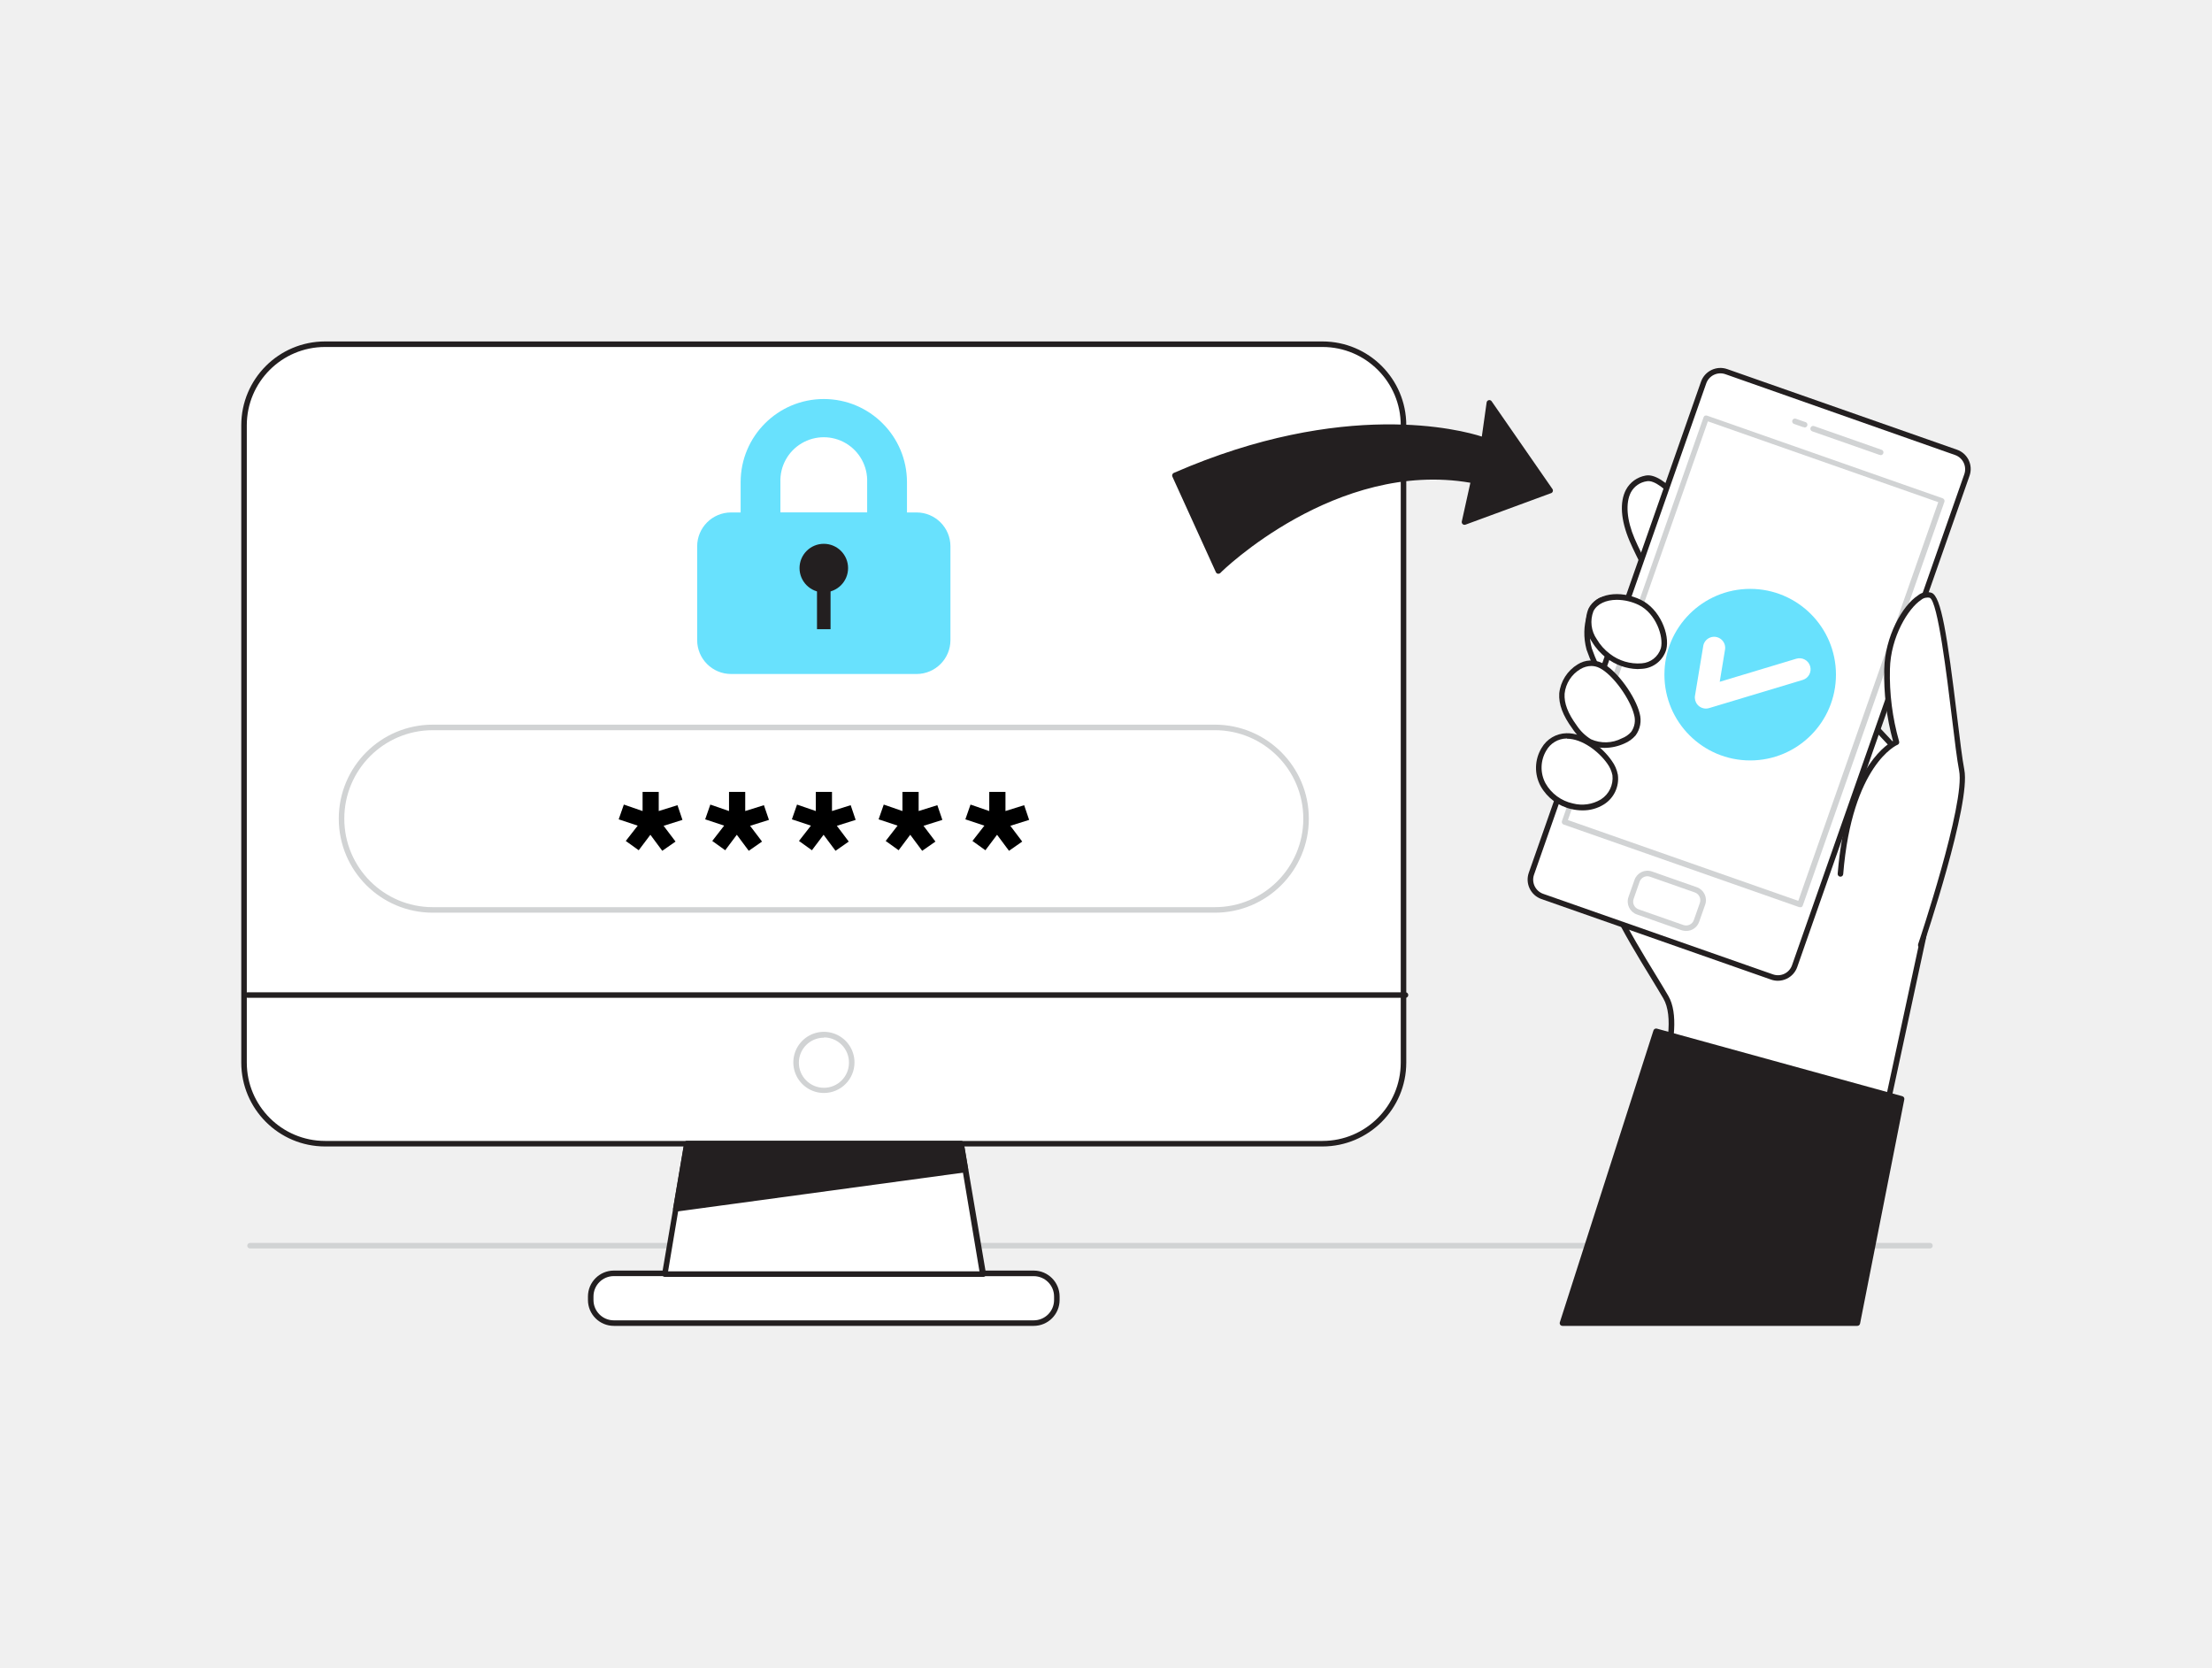
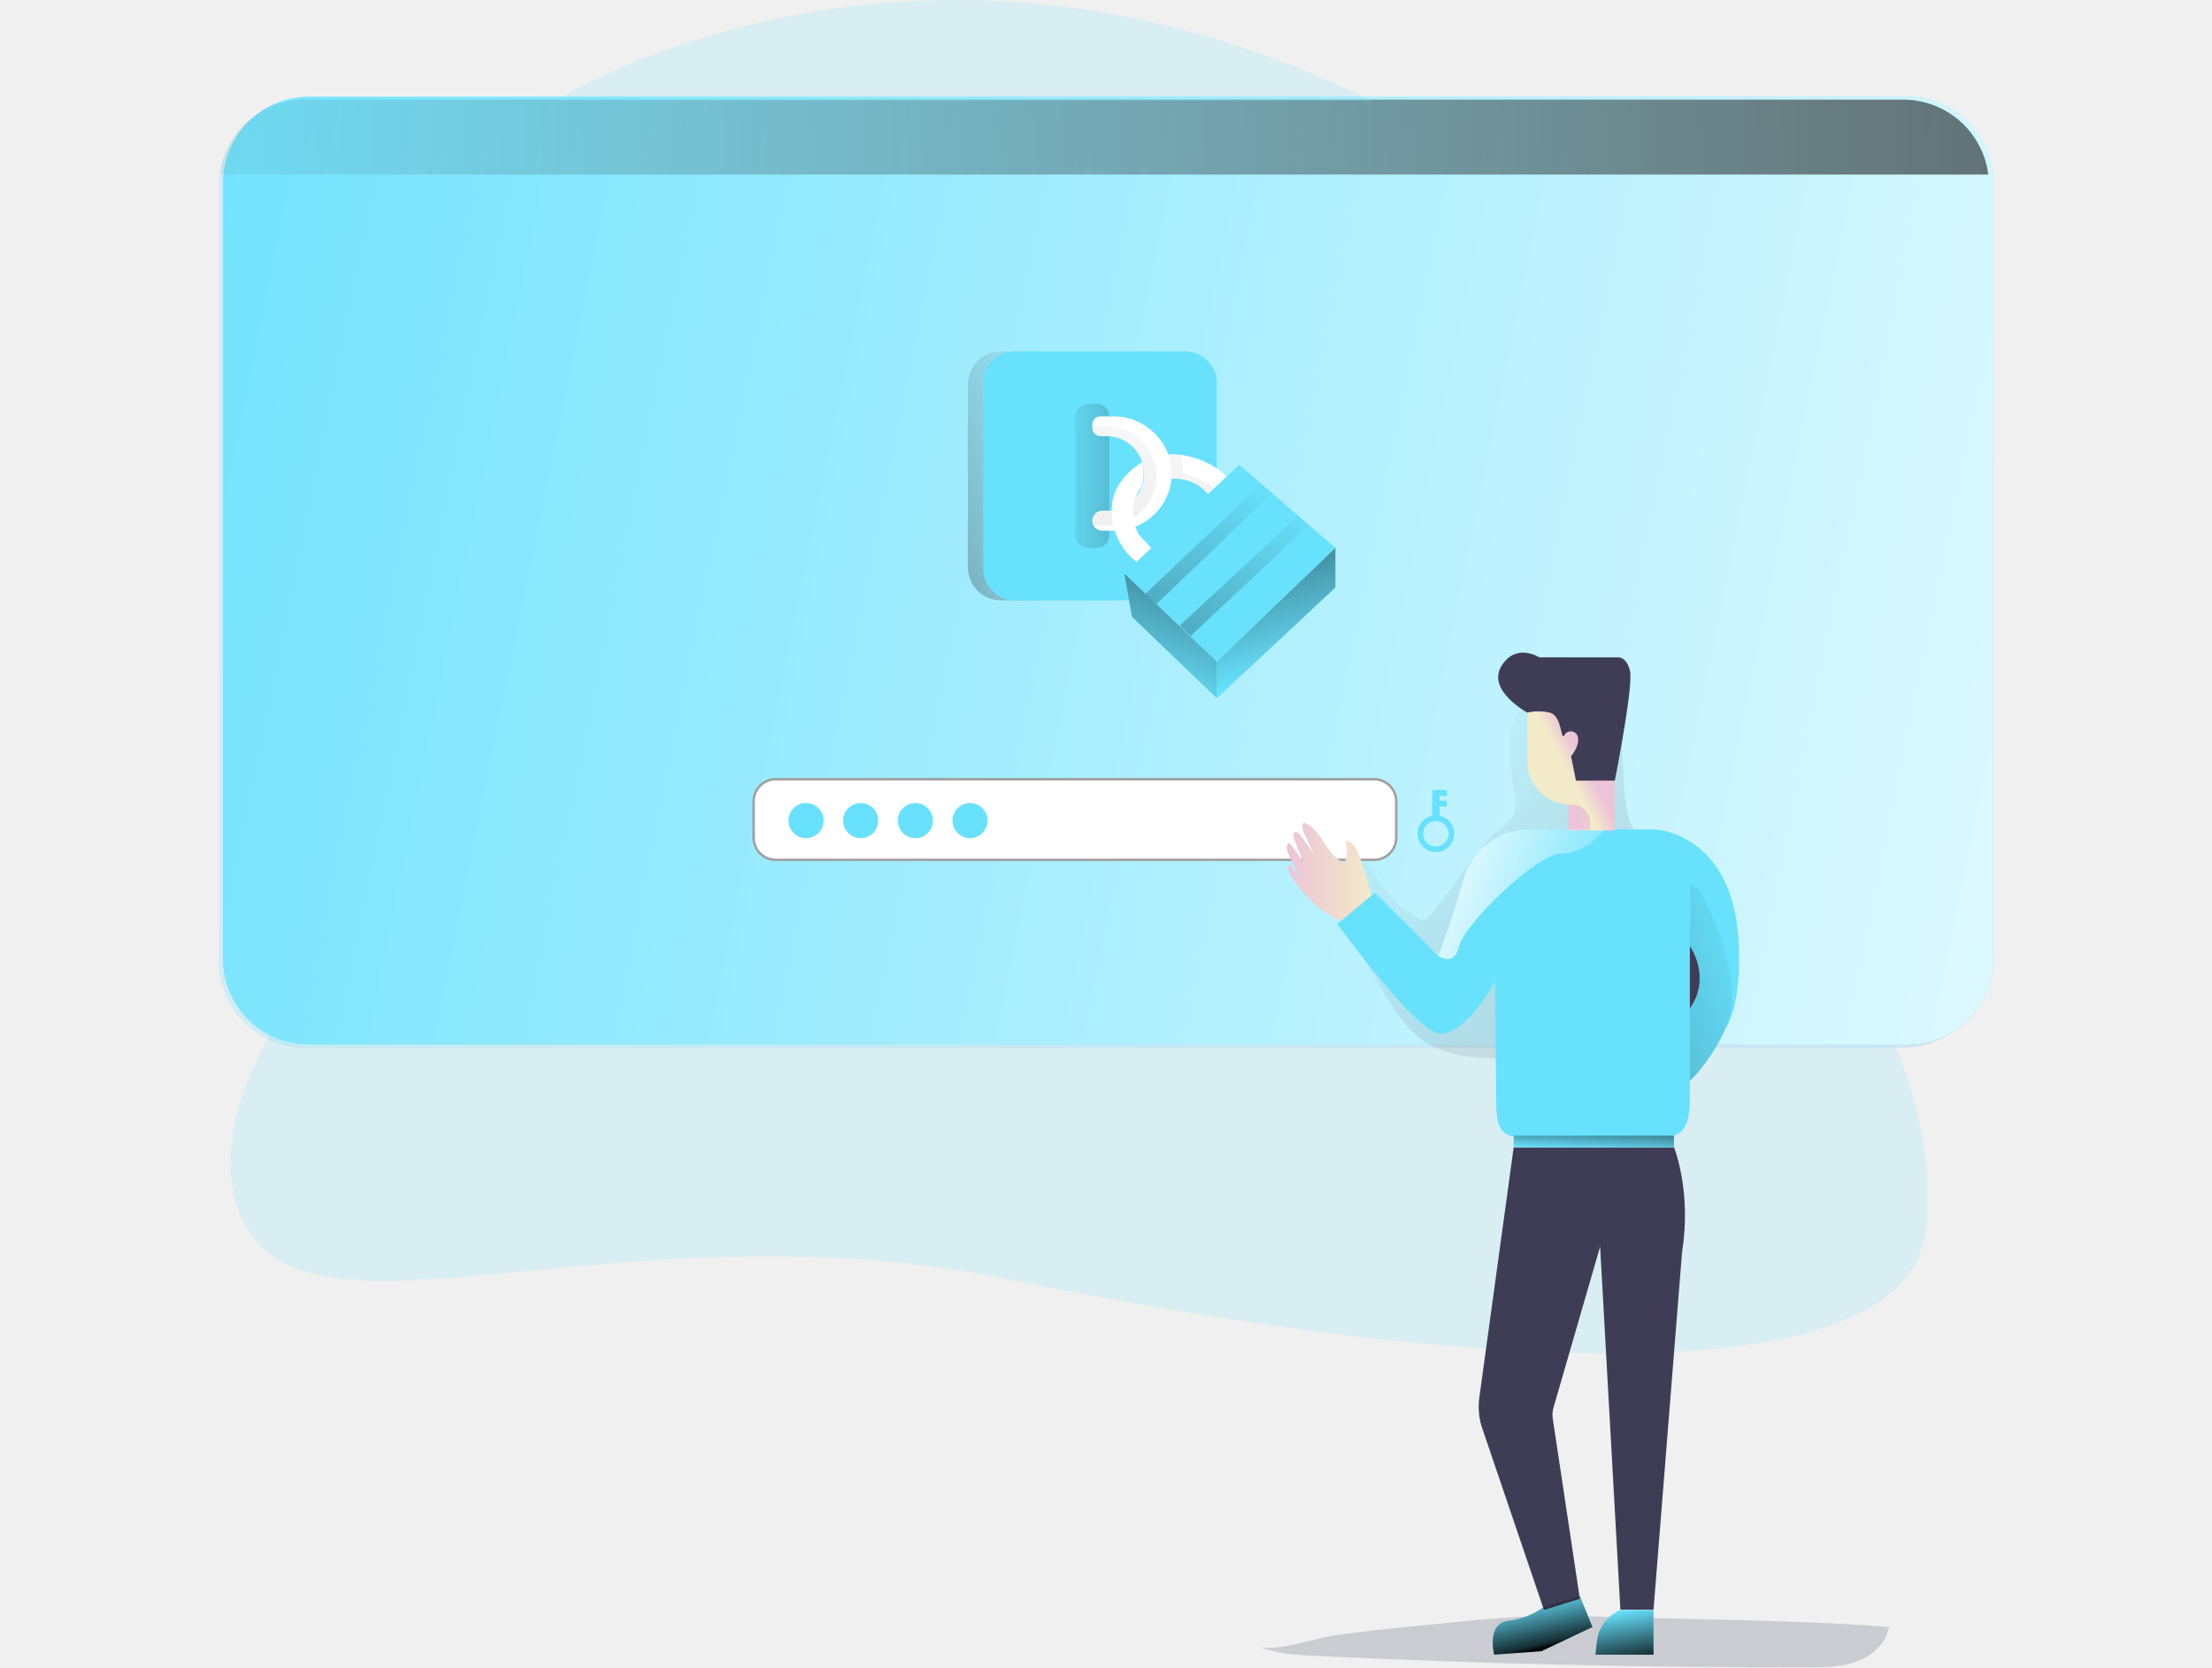
- <svg xmlns="http://www.w3.org/2000/svg" viewBox="0 0 400 300" width="406" height="306" class="illustration styles_illustrationTablet__1DWOa">
-   <g id="_139_authentication_flatline" data-name="#139_authentication_flatline">
-     <path d="M349,225H45.21a.5.5,0,1,1,0-1H349a.5.5,0,0,1,0,1Z" fill="#d1d3d4" />
-     <rect x="44.13" y="61.52" width="209.67" height="144.54" rx="14.65" fill="#fff" />
-     <path d="M239.15,206.56H58.78a15.17,15.17,0,0,1-15.15-15.15V76.16A15.16,15.16,0,0,1,58.78,61H239.15A15.16,15.16,0,0,1,254.3,76.16V191.41A15.17,15.17,0,0,1,239.15,206.56ZM58.78,62A14.16,14.16,0,0,0,44.63,76.16V191.41a14.17,14.17,0,0,0,14.15,14.15H239.15a14.17,14.17,0,0,0,14.15-14.15V76.16A14.16,14.16,0,0,0,239.15,62Z" fill="#231f20" />
-     <path d="M254.16,179.68H44.78a.5.5,0,0,1,0-1H254.16a.5.5,0,1,1,0,1Z" fill="#231f20" />
-     <path d="M149,196.89a5.53,5.53,0,1,1,5.52-5.52A5.53,5.53,0,0,1,149,196.89Zm0-10a4.53,4.53,0,1,0,4.52,4.53A4.53,4.53,0,0,0,149,186.84Z" fill="#d1d3d4" />
-     <rect x="106.82" y="229.49" width="84.29" height="8.99" rx="4.18" fill="#fff" />
-     <path d="M186.93,239H111a4.68,4.68,0,0,1-4.68-4.67v-.64A4.69,4.69,0,0,1,111,229h75.93a4.69,4.69,0,0,1,4.68,4.68v.64A4.68,4.68,0,0,1,186.93,239ZM111,230a3.68,3.68,0,0,0-3.68,3.68v.64A3.68,3.68,0,0,0,111,238h75.93a3.68,3.68,0,0,0,3.68-3.67v-.64a3.68,3.68,0,0,0-3.68-3.68Z" fill="#231f20" />
-     <polygon points="177.71 229.64 120.22 229.64 124.17 206.06 173.76 206.06 177.71 229.64" fill="#fff" />
-     <path d="M177.71,230.14H120.22a.46.46,0,0,1-.38-.18.49.49,0,0,1-.11-.4l4-23.58a.5.5,0,0,1,.49-.42h49.59a.5.5,0,0,1,.49.42l4,23.58a.52.52,0,0,1-.11.4A.5.5,0,0,1,177.71,230.14Zm-56.9-1h56.31l-3.78-22.58H124.6Z" fill="#231f20" />
-     <polygon points="122.2 217.85 174.55 210.74 173.76 206.06 124.17 206.06 122.2 217.85" fill="#231f20" />
-     <path d="M122.2,218.35a.51.51,0,0,1-.36-.15.5.5,0,0,1-.13-.43l2-11.79a.5.5,0,0,1,.49-.42h49.59a.5.5,0,0,1,.49.42l.79,4.68a.52.52,0,0,1-.09.38.49.49,0,0,1-.34.19l-52.35,7.11Zm2.39-11.79-1.79,10.71,51.17-7-.63-3.76Z" fill="#231f20" />
-     <rect x="126.07" y="91.92" width="45.8" height="29.21" rx="6.13" fill="#68e1fd" />
-     <path d="M160.41,99.13H137.52a3.59,3.59,0,0,1-3.59-3.59V86.45a15,15,0,0,1,30.08,0v9.09A3.6,3.6,0,0,1,160.41,99.13Zm-19.29-7.19h15.69V86.45a7.85,7.85,0,1,0-15.69,0Z" fill="#68e1fd" />
-     <circle cx="148.97" cy="101.98" r="4.39" fill="#231f20" />
-     <rect x="147.74" y="102.82" width="2.45" height="10.21" fill="#231f20" />
-     <path d="M219.68,164.29H78.26a17,17,0,0,1,0-34H219.68a17,17,0,0,1,0,34Zm-141.42-33a16,16,0,0,0,0,32H219.68a16,16,0,0,0,0-32Z" fill="#d1d3d4" />
-     <path d="M120,148.58l2.16,2.85-2.4,1.67-2.15-2.9-2.11,2.8-2.34-1.68,2.16-2.77-3.44-1.14.93-2.67,3.39,1.17v-3.46h2.92v3.46l3.39-1.06.9,2.66Z" />
-     <path d="M135.64,148.58l2.16,2.85-2.4,1.67-2.16-2.9-2.1,2.8-2.34-1.68,2.15-2.77-3.43-1.14.93-2.67,3.38,1.17v-3.46h2.93v3.46l3.38-1.06.91,2.66Z" />
-     <path d="M151.33,148.58l2.15,2.85-2.39,1.67-2.16-2.9-2.11,2.8-2.34-1.68,2.16-2.77-3.44-1.14.93-2.67,3.39,1.17v-3.46h2.93v3.46l3.38-1.06.9,2.66Z" />
-     <path d="M167,148.58l2.16,2.85-2.4,1.67-2.16-2.9-2.1,2.8-2.34-1.68,2.15-2.77-3.43-1.14.93-2.67,3.38,1.17v-3.46h2.93v3.46l3.38-1.06.91,2.66Z" />
-     <path d="M182.7,148.58l2.15,2.85-2.39,1.67-2.16-2.9-2.11,2.8-2.34-1.68,2.16-2.77-3.44-1.14.93-2.67,3.39,1.17v-3.46h2.93v3.46l3.38-1.06.9,2.66Z" />
-     <path d="M337,218.79l10.8-50.08,3.6-24.9S325.07,116,317.58,107s-15.83-22-19.89-21.19-5,5.35-2.56,11.09c1,2.36,2.55,5,3.21,7.42.54,2,.15,7.48-1.79,8.8-2.33,1.58-4.21-6.52-7.14-5.2-1.54.7-3.18,4.53-2,8.75a32.8,32.8,0,0,0,2.71,5.83c2.24,3.89,2.17,6.28,3.54,10.51s1.22-1.47-.38,2.42c-1.93,4.72-4.62,10.22-4.91,15.4-.46,8.28,9,22.06,12.92,28.75s-4.57,25.11-4.57,25.11Z" fill="#fff" />
-     <path d="M337,219.29a.41.41,0,0,1-.16,0l-40.36-14.15a.5.5,0,0,1-.29-.28.47.47,0,0,1,0-.4c.09-.18,8.3-18.26,4.6-24.65-.64-1.1-1.43-2.39-2.29-3.81-4.42-7.22-11.09-18.14-10.69-25.21.24-4.47,2.24-9.18,4-13.33.32-.76.64-1.51.94-2.24a5.22,5.22,0,0,1,.66-1.24c-.1-.24-.19-.52-.3-.84-.46-1.44-.76-2.65-1-3.81a22.42,22.42,0,0,0-2.45-6.6,34.78,34.78,0,0,1-2.76-6c-1.22-4.51.55-8.54,2.31-9.33s3.29,1.2,4.52,3a11.39,11.39,0,0,0,1.53,2c.54.5.81.38,1,.24,1.67-1.13,2.1-6.35,1.58-8.24a28.92,28.92,0,0,0-2-4.81c-.41-.85-.83-1.72-1.18-2.55-1.58-3.74-1.81-7-.63-9.23a5,5,0,0,1,3.55-2.56c3.34-.65,8.59,6.18,14.66,14.1,1.89,2.46,3.84,5,5.72,7.27,7.39,9,33.56,36.55,33.82,36.83a.51.51,0,0,1,.14.42l-3.61,24.9-10.8,50.11a.49.49,0,0,1-.25.33A.4.4,0,0,1,337,219.29Zm-39.67-14.94,39.3,13.78,10.68-49.52L350.9,144c-2.26-2.38-26.6-28.1-33.7-36.7-1.89-2.29-3.85-4.84-5.74-7.3-5.38-7-10.95-14.25-13.67-13.72a3.89,3.89,0,0,0-2.87,2c-1,1.92-.77,5,.67,8.37.34.8.74,1.63,1.16,2.5a29.9,29.9,0,0,1,2.07,5c.55,2,.22,7.84-2,9.34a1.68,1.68,0,0,1-2.25-.33,12.21,12.21,0,0,1-1.69-2.16c-1.26-1.85-2.23-3.14-3.28-2.66-1.24.56-2.86,4.09-1.75,8.16a31.63,31.63,0,0,0,2.66,5.71,23.58,23.58,0,0,1,2.55,6.86c.28,1.15.57,2.34,1,3.74.09.27.17.49.23.66l.08,0a1,1,0,0,1,.66,1,.62.62,0,0,1-.52.66A.6.6,0,0,1,294,135a4.87,4.87,0,0,0-.28.62c-.31.73-.63,1.48-.95,2.25-1.73,4.08-3.69,8.7-3.93,13-.37,6.77,6.2,17.52,10.55,24.64.87,1.43,1.66,2.72,2.3,3.83C305.32,185.56,298.71,201.28,297.36,204.35Z" fill="#231f20" />
-     <rect x="291.08" y="70.9" width="50.45" height="100.56" rx="3.22" transform="translate(574.69 340.21) rotate(-160.68)" fill="#fff" />
-     <path d="M321.5,176.6a3.74,3.74,0,0,1-1.23-.21l-41.54-14.57h0a3.73,3.73,0,0,1-2.28-4.74L307.6,68.26A3.73,3.73,0,0,1,312.34,66l41.54,14.57a3.69,3.69,0,0,1,2.27,4.73L325,174.11a3.71,3.71,0,0,1-1.9,2.12A3.79,3.79,0,0,1,321.5,176.6Zm-42.44-15.72,41.54,14.56a2.7,2.7,0,0,0,3.46-1.66L355.21,85a2.72,2.72,0,0,0-1.66-3.46L312,66.92a2.72,2.72,0,0,0-3.46,1.67L277.4,157.42a2.72,2.72,0,0,0,1.66,3.46Z" fill="#231f20" />
-     <path d="M325.53,163.29a.51.51,0,0,1-.17,0l-42.61-14.94a.5.5,0,0,1-.3-.64l25.61-73a.48.48,0,0,1,.25-.29.58.58,0,0,1,.39,0l42.6,14.94a.51.51,0,0,1,.31.64L326,163a.51.51,0,0,1-.25.29A.59.59,0,0,1,325.53,163.29Zm-42-15.75,41.66,14.61L350.5,90.06,308.84,75.45Z" fill="#d1d3d4" />
-     <path d="M304.89,167.59a2.5,2.5,0,0,1-.81-.13L296,164.61a2.48,2.48,0,0,1-1.52-3.15l1.09-3.1a2.48,2.48,0,0,1,3.16-1.52l8.1,2.84a2.48,2.48,0,0,1,1.52,3.16l-1.09,3.1A2.46,2.46,0,0,1,304.89,167.59Zm-7-9.89a1.49,1.49,0,0,0-1.4,1l-1.08,3.1a1.47,1.47,0,0,0,.9,1.88h0l8.11,2.84a1.48,1.48,0,0,0,1.88-.9l1.09-3.1a1.49,1.49,0,0,0-.91-1.89l-8.1-2.84A1.67,1.67,0,0,0,297.88,157.7Z" fill="#d1d3d4" />
-     <path d="M340,81.5a.45.45,0,0,1-.16,0l-12.14-4.25a.5.5,0,0,1-.3-.64.5.5,0,0,1,.63-.31l12.14,4.26a.5.5,0,0,1-.17,1Z" fill="#d1d3d4" />
-     <path d="M326.25,76.5l-.17,0-1.62-.57a.5.5,0,1,1,.33-.94l1.63.57a.5.5,0,0,1-.17,1Z" fill="#d1d3d4" />
-     <circle cx="316.49" cy="121.25" r="15.51" fill="#68e1fd" />
-     <path d="M300.82,116.6a4.37,4.37,0,0,1-3.88,3.09,8.81,8.81,0,0,1-6.13-1.81,9.51,9.51,0,0,1-2.49-2.79,6,6,0,0,1-.63-5.53c1.28-2.57,5.37-3,8.82-1.36C299.74,109.76,301.45,114.18,300.82,116.6Z" fill="#fff" />
-     <path d="M296.12,120.24a9.6,9.6,0,0,1-5.61-2,10.23,10.23,0,0,1-2.63-2.93,6.41,6.41,0,0,1-.63-6c1.36-2.74,5.61-3.45,9.48-1.59,3.4,1.64,5.28,6.25,4.58,9h0a4.87,4.87,0,0,1-4.31,3.47A8.49,8.49,0,0,1,296.12,120.24Zm-3.75-12.52c-1.92,0-3.56.72-4.23,2.06a5.44,5.44,0,0,0,.61,5.06,9,9,0,0,0,2.36,2.64,8.29,8.29,0,0,0,5.77,1.72,3.91,3.91,0,0,0,3.46-2.73h0c.54-2.1-.91-6.31-4-7.82A9.17,9.17,0,0,0,292.37,107.72Z" fill="#231f20" />
-     <path d="M296,128.37a4.15,4.15,0,0,1-.64,3.56,4.88,4.88,0,0,1-1.84,1.29,7,7,0,0,1-6,.15,8.66,8.66,0,0,1-2.75-2.64c-1.3-1.78-2.43-3.86-2.29-6.07.19-3.18,3.78-6.69,7-5.07C292.16,120.92,295.33,125.54,296,128.37Z" fill="#fff" />
-     <path d="M290.15,134.49a6.15,6.15,0,0,1-2.88-.68,8.89,8.89,0,0,1-2.92-2.79c-1.75-2.39-2.51-4.42-2.39-6.39a7,7,0,0,1,3.35-5.25,4.53,4.53,0,0,1,4.4-.24c2.81,1.4,6.08,6.18,6.79,9.11h0a4.64,4.64,0,0,1-.74,4,5.46,5.46,0,0,1-2,1.44A8.83,8.83,0,0,1,290.15,134.49Zm-2.37-14.81a3.91,3.91,0,0,0-2,.57,5.86,5.86,0,0,0-2.85,4.44c-.11,1.73.59,3.55,2.19,5.74a8.33,8.33,0,0,0,2.58,2.5,6.44,6.44,0,0,0,5.59-.17,4.29,4.29,0,0,0,1.67-1.15,3.61,3.61,0,0,0,.53-3.12h0c-.64-2.68-3.72-7.19-6.25-8.45A3.29,3.29,0,0,0,287.78,119.68Z" fill="#231f20" />
-     <path d="M291.06,137.09a5.9,5.9,0,0,1,1,2.31,5,5,0,0,1-2.3,4.87,7.17,7.17,0,0,1-5.48.8,8,8,0,0,1-5.25-3.88,6.5,6.5,0,0,1,.15-6.42C282.41,129.78,288.53,133.43,291.06,137.09Z" fill="#fff" />
-     <path d="M286.13,145.79a8.72,8.72,0,0,1-1.95-.23,8.52,8.52,0,0,1-5.58-4.14,6.94,6.94,0,0,1,.17-6.92,5.33,5.33,0,0,1,4.49-2.66c3.08-.09,6.48,2.46,8.21,5h0a6.15,6.15,0,0,1,1.09,2.51,5.47,5.47,0,0,1-2.52,5.36A7.1,7.1,0,0,1,286.13,145.79Zm-2.77-13h-.08a4.3,4.3,0,0,0-3.67,2.2,6,6,0,0,0-.13,5.91,7.49,7.49,0,0,0,4.92,3.63,6.6,6.6,0,0,0,5.1-.73,4.56,4.56,0,0,0,2.08-4.36,5.39,5.39,0,0,0-.93-2.11h0C289.08,135.11,286.08,132.83,283.36,132.83Z" fill="#231f20" />
-     <path d="M347.33,170.12s8.63-25.55,7.43-31.63-3.12-30.59-5.59-31.62-7.73,5.73-7.9,13.33A43.78,43.78,0,0,0,343,133.46s-8.46,3.37-10.13,23.8" fill="#fff" />
-     <path d="M347.33,170.62l-.16,0a.51.51,0,0,1-.31-.64c.09-.25,8.57-25.49,7.41-31.38-.37-1.89-.81-5.48-1.31-9.65-.89-7.33-2.54-21-4-21.6a1.81,1.81,0,0,0-1.57.39c-2.28,1.48-5.5,6.64-5.63,12.49a43.69,43.69,0,0,0,1.66,13.09.51.51,0,0,1-.29.62c-.08,0-8.21,3.58-9.82,23.38a.5.5,0,0,1-1-.08c1.48-18.16,8.25-23,10-24a45.35,45.35,0,0,1-1.58-13c.13-5.86,3.26-11.48,6.09-13.31a2.59,2.59,0,0,1,2.5-.47c1.69.7,2.79,7.48,4.59,22.4.5,4.15.94,7.73,1.3,9.58,1.21,6.15-7.09,30.84-7.44,31.89A.5.5,0,0,1,347.33,170.62Z" fill="#231f20" />
-     <path d="M308.51,127.38a2,2,0,0,1-2-2.33l1.47-8.86a2,2,0,1,1,3.94.65l-.94,5.7,13.84-4.17A2,2,0,0,1,326,122.2l-16.92,5.09A2,2,0,0,1,308.51,127.38Z" fill="#fff" />
-     <polygon points="335.82 238.48 343.85 197.95 299.46 185.73 282.55 238.48 335.82 238.48" fill="#231f20" />
-     <path d="M335.82,239H282.54a.51.51,0,0,1-.4-.2.52.52,0,0,1-.07-.45L299,185.58a.51.51,0,0,1,.61-.33L344,197.47a.5.5,0,0,1,.36.58l-8,40.53A.51.51,0,0,1,335.82,239Zm-52.59-1h52.18l7.86-39.68-43.48-12Z" fill="#231f20" />
-     <path d="M220.33,102.47s21-21,46.11-16.3l-1.67,7.49L280.28,88l-11-15.87-.95,6.76s-21.89-8.49-55.91,6.36Z" fill="#231f20" />
-     <path d="M220.33,103h-.09a.48.48,0,0,1-.37-.28L212,85.43a.46.46,0,0,1,0-.38.45.45,0,0,1,.26-.28c30.77-13.43,52-7.77,55.7-6.57l.87-6.17a.5.5,0,0,1,.9-.22l11,15.87a.49.49,0,0,1,.06.44.46.46,0,0,1-.3.31L265,94.13a.5.5,0,0,1-.5-.1.49.49,0,0,1-.16-.48l1.55-7c-24.29-4.19-45,16.05-45.16,16.26A.52.52,0,0,1,220.33,103Zm-7.25-17.49,7.41,16.16c3.4-3.14,23.17-20.21,46-16a.53.53,0,0,1,.33.22.51.51,0,0,1,.07.38l-1.47,6.6,14-5.16-9.9-14.29-.78,5.5a.48.48,0,0,1-.24.36.5.5,0,0,1-.43,0C267.93,79.25,246.23,71.17,213.08,85.48Z" fill="#231f20" />
-   </g>
+ <svg xmlns="http://www.w3.org/2000/svg" xmlns:xlink="http://www.w3.org/1999/xlink" id="Layer_1" data-name="Layer 1" width="406" height="306" viewBox="0 0 635.4 597.01" class="illustration styles_illustrationTablet__1DWOa">
+   <defs>
+     <linearGradient id="linear-gradient" x1="95.1" y1="375.4" x2="729" y2="375.4" gradientTransform="translate(-95.1 -170)" gradientUnits="userSpaceOnUse">
+       <stop offset="0" stop-color="#68e1fd" />
+       <stop offset="1" stop-color="#69b9eb" />
+     </linearGradient>
+     <linearGradient id="linear-gradient-2" x1="4.71" y1="290.92" x2="969.31" y2="487.8" gradientTransform="translate(-95.1 -170)" gradientUnits="userSpaceOnUse">
+       <stop offset="0" stop-color="#fff" stop-opacity="0" />
+       <stop offset="1" stop-color="#fff" />
+     </linearGradient>
+     <linearGradient id="linear-gradient-3" x1="40.96" y1="226.9" x2="1173.8" y2="203.99" gradientTransform="translate(-95.1 -170)" gradientUnits="userSpaceOnUse">
+       <stop offset="0" stop-opacity="0" />
+       <stop offset="0.91" stop-opacity="0.8" />
+       <stop offset="1" />
+     </linearGradient>
+     <linearGradient id="linear-gradient-4" x1="313.9" y1="340" x2="117.26" y2="414.2" gradientTransform="translate(0 -170)" xlink:href="#linear-gradient-3" />
+     <linearGradient id="linear-gradient-5" x1="353.33" y1="120.4" x2="322.92" y2="380.28" gradientTransform="matrix(1, 0, 0, 1, 0, 0)" xlink:href="#linear-gradient-3" />
+     <linearGradient id="linear-gradient-6" x1="299.94" y1="340.36" x2="402.51" y2="340.69" gradientTransform="translate(0 -170)" xlink:href="#linear-gradient-3" />
+     <linearGradient id="linear-gradient-7" x1="329.49" y1="117.61" x2="299.08" y2="377.49" gradientTransform="matrix(1, 0, 0, 1, 0, 0)" xlink:href="#linear-gradient-3" />
+     <linearGradient id="linear-gradient-8" x1="332.98" y1="418.71" x2="366.51" y2="329.01" gradientTransform="translate(0 -170)" xlink:href="#linear-gradient-3" />
+     <linearGradient id="linear-gradient-9" x1="383.62" y1="410.51" x2="358.16" y2="321.74" gradientTransform="translate(0 -170)" xlink:href="#linear-gradient-3" />
+     <linearGradient id="linear-gradient-10" x1="371.63" y1="340.23" x2="244.49" y2="521.29" gradientTransform="translate(0 -170)" xlink:href="#linear-gradient-3" />
+     <linearGradient id="linear-gradient-11" x1="385.52" y1="349.98" x2="258.38" y2="531.05" gradientTransform="translate(0 -170)" xlink:href="#linear-gradient-3" />
+     <linearGradient id="linear-gradient-12" x1="520.27" y1="443.89" x2="770.92" y2="679.88" gradientTransform="translate(-95.1 -170)" gradientUnits="userSpaceOnUse">
+       <stop offset="0" stop-opacity="0" />
+       <stop offset="0.02" stop-color="#030304" stop-opacity="0.04" />
+       <stop offset="0.18" stop-color="#181821" stop-opacity="0.39" />
+       <stop offset="0.35" stop-color="#292839" stop-opacity="0.66" />
+       <stop offset="0.53" stop-color="#363449" stop-opacity="0.85" />
+       <stop offset="0.73" stop-color="#3d3b53" stop-opacity="0.96" />
+       <stop offset="0.99" stop-color="#3f3d56" />
+     </linearGradient>
+     <linearGradient id="linear-gradient-13" x1="643.36" y1="504.69" x2="429.63" y2="567.8" xlink:href="#linear-gradient-3" />
+     <linearGradient id="linear-gradient-14" x1="477.51" y1="483.15" x2="507.96" y2="483.15" gradientTransform="translate(-95.1 -170)" gradientUnits="userSpaceOnUse">
+       <stop offset="0" stop-color="#ecc4d7" />
+       <stop offset="0.42" stop-color="#efd4d1" />
+       <stop offset="1" stop-color="#f2eac9" />
+     </linearGradient>
+     <linearGradient id="linear-gradient-15" x1="492.28" y1="411.8" x2="492.77" y2="398.78" gradientTransform="matrix(1, 0, 0, 1, 0, 0)" xlink:href="#linear-gradient-3" />
+     <linearGradient id="linear-gradient-16" x1="486.41" y1="446.32" x2="513.62" y2="445.83" gradientTransform="translate(0 -170)" xlink:href="#linear-gradient-14" />
+     <linearGradient id="linear-gradient-17" x1="583.1" y1="441.91" x2="577.49" y2="444.87" xlink:href="#linear-gradient-14" />
+     <linearGradient id="linear-gradient-18" x1="595.75" y1="503.25" x2="525" y2="475.55" xlink:href="#linear-gradient-2" />
+     <linearGradient id="linear-gradient-19" x1="470.75" y1="26.11" x2="474.88" y2="7.9" gradientTransform="matrix(1, 0, 0, -1, 0, 598)" xlink:href="#linear-gradient-3" />
+     <linearGradient id="linear-gradient-20" x1="502.09" y1="21.16" x2="505.29" y2="2.21" gradientTransform="matrix(1, 0, 0, -1, 0, 598)" xlink:href="#linear-gradient-3" />
+   </defs>
+   <path d="M372.34,589.54c6.45,2.66,13.58,3.05,20.54,3.38Q481,597.17,569.22,597c5.88,0,11.89-.06,17.4-2.1s10.5-6.52,11.47-12.32c-36.83-2.86-73.92-2.58-110.62-3.94-19.24-.71-39.22,1.7-58.36,3.53q-14.55,1.4-29.05,3.28C394,586.24,377.75,591.77,372.34,589.54Z" transform="translate(0 0)" fill="#1d2741" opacity="0.18" style="isolation: isolate;" />
+   <path d="M487.37,571.45l4.53,11.13-18.3,8.66-16.9,1.23s-2.89-11.13,5-12.12a27.22,27.22,0,0,0,12.78-4.94Z" transform="translate(0 0)" fill="#68e1fd" />
+   <path d="M501.9,576.48h0a13.73,13.73,0,0,0-8.42,11.3l-.49,4.69h20.78v-16Z" transform="translate(0 0)" fill="#68e1fd" />
+   <path d="M633.9,66.46V344.34a30.78,30.78,0,0,1-30.77,30.79H30.79A30.81,30.81,0,0,1,0,344.34H0V66.46A30.82,30.82,0,0,1,30.79,35.67H603.13A30.82,30.82,0,0,1,633.9,66.46Z" transform="translate(0 0)" opacity="0.22" fill="url(#linear-gradient)" style="isolation: isolate;" />
+   <path d="M635.4,65.43V343.3a30.71,30.71,0,0,1-30.63,30.79H32.28a30.78,30.78,0,0,1-30.8-30.76h0V65.43a30.84,30.84,0,0,1,30.8-30.8H604.62a30.78,30.78,0,0,1,30.52,26.83A29.3,29.3,0,0,1,635.4,65.43Z" transform="translate(0 0)" fill="#68e1fd" />
+   <path d="M635.4,65.43V343.3a30.71,30.71,0,0,1-30.63,30.79H32.28a30.78,30.78,0,0,1-30.8-30.76h0V65.43a30.84,30.84,0,0,1,30.8-30.8H604.62a30.78,30.78,0,0,1,30.52,26.83A29.3,29.3,0,0,1,635.4,65.43Z" transform="translate(0 0)" fill="url(#linear-gradient-2)" />
+   <path d="M633.66,62.5H.26A30.79,30.79,0,0,1,30.79,35.67H603.13A30.78,30.78,0,0,1,633.66,62.5Z" transform="translate(0 0)" fill="url(#linear-gradient-3)" />
+   <rect x="191.52" y="279.01" width="230.1" height="28.87" rx="7.92" fill="#fff" stroke="#a0a0a0" stroke-miterlimit="10" stroke-width="0.88" />
+   <circle cx="210.28" cy="293.83" r="6.29" fill="#68e1fd" />
+   <circle cx="229.85" cy="293.83" r="6.29" fill="#68e1fd" />
+   <circle cx="249.43" cy="293.83" r="6.29" fill="#68e1fd" />
+   <circle cx="269" cy="293.83" r="6.29" fill="#68e1fd" />
+   <path d="M437.15,292.11v-3.32h2.62v-2.14h-2.62v-1.6h2.62v-2.14h-5.25v9.2a6.57,6.57,0,1,0,2.63,0Zm-1.31,11a4.57,4.57,0,1,1,4.56-4.58h0A4.58,4.58,0,0,1,435.84,303.11Z" transform="translate(0 0)" fill="#68e1fd" />
+   <rect x="268.26" y="125.83" width="89.14" height="89.14" rx="11.76" fill="url(#linear-gradient-4)" />
+   <rect x="273.72" y="125.83" width="83.67" height="89.14" rx="11.39" fill="#68e1fd" />
+   <path d="M360.84,170.69l-4.6,4.37h0l-2,1.88a15.49,15.49,0,0,0-13-5.51,5.71,5.71,0,0,1-3.13-.51c-3.31-1.88,1.88-8.29,1.88-8.29a28,28,0,0,1,3.42.15h.3l.91.11C349,163.51,356,165.58,360.84,170.69Z" transform="translate(0 0)" fill="#fff" />
+   <path d="M356.06,174.65l.18.41-2,1.88a15.49,15.49,0,0,0-13-5.51,5.71,5.71,0,0,1-3.13-.51l1.88-8.29s1.85,0,3.42.15h.3a6.85,6.85,0,0,1,.91.11s1.09,4.66.28,6.62C344.9,169.54,352.57,170.82,356.06,174.65Z" transform="translate(0 0)" opacity="0.26" fill="url(#linear-gradient-5)" />
+   <rect x="306.77" y="144.62" width="12.12" height="51.56" rx="4.51" fill="url(#linear-gradient-6)" />
+   <path d="M341.22,169.7A20.49,20.49,0,0,1,320.75,190h-4.41a3.57,3.57,0,0,1-1.59-6.76,3.67,3.67,0,0,1,1.59-.37H318a13.35,13.35,0,0,0,13.35-13.35h0v-.29a13.53,13.53,0,0,0-13.62-13.07h-2a2.92,2.92,0,0,1-2.92-2.92h0V152a2.92,2.92,0,0,1,2.92-2.92h4.69C331.73,149.07,341.3,158.35,341.22,169.7Z" transform="translate(0 0)" fill="#fff" />
+   <path d="M335.76,170.52A17.81,17.81,0,0,1,318,188.18h-3.84a3.08,3.08,0,0,1-1-.16,3.55,3.55,0,0,1,1.6-4.76h0a3.67,3.67,0,0,1,1.59-.37H318a13.35,13.35,0,0,0,13.35-13.35h0v-.29a13.53,13.53,0,0,0-13.62-13.07h-2a2.92,2.92,0,0,1-2.92-2.92h0v-.55a2.73,2.73,0,0,1,.8-.13h4.07A18.08,18.08,0,0,1,335.76,170.52Z" transform="translate(0 0)" opacity="0.26" fill="url(#linear-gradient-7)" />
+   <path d="M330.69,165.47s1.34,3.59-.33,9.07c0,0-6.33,6.51-.93,16.86l4.46,4.77-5.19,5.11a23,23,0,0,1-8.7-21.54C321.18,170.92,330.69,165.47,330.69,165.47Z" transform="translate(0 0)" fill="#fff" />
+   <polygon points="324.27 205.4 365.37 166.4 399.85 196.17 357.39 236.9 324.27 205.4" fill="#68e1fd" />
+   <polygon points="324.27 205.4 327 220.86 357.39 250.02 357.39 236.9 324.27 205.4" fill="#68e1fd" />
+   <polygon points="399.85 196.17 399.85 210.36 357.39 250.02 357.39 236.9 399.85 196.17" fill="#68e1fd" />
+   <polygon points="324.27 205.4 327 220.86 357.39 250.02 357.39 236.9 324.27 205.4" fill="url(#linear-gradient-8)" />
+   <polygon points="399.85 196.17 399.85 210.36 357.39 250.02 357.39 236.9 399.85 196.17" fill="url(#linear-gradient-9)" />
+   <polygon points="331.85 212.61 373.34 173.28 377.17 176.59 335.76 216.33 331.85 212.61" fill="url(#linear-gradient-10)" />
+   <polygon points="344.1 224 386.58 184.67 390.41 187.97 348.01 227.71 344.1 224" fill="url(#linear-gradient-11)" />
+   <path d="M462.6,262.72a76.29,76.29,0,0,0,1,18.48c.68,3.77,1.59,7.92-.35,11.24-1,1.8-2.8,3.06-4.41,4.39-10.22,8.4-16.13,20.87-24.86,30.81a4.43,4.43,0,0,1-2.38,1.69,4.31,4.31,0,0,1-2.78-.79,36.94,36.94,0,0,1-13-12.64c-1.57-2.56-3-5.48-5.7-6.79-5-2.46-11.06,2.77-11.61,8.34s2.44,10.81,5.33,15.6l13.37,22.18c4.07,6.76,8.36,13.75,15,18a36.33,36.33,0,0,0,15.11,5.1c7.58,1,15.27.5,22.9-.09q20.92-1.62,41.75-4.16c4.76-.58,10.17-1.62,12.58-5.75,1.62-2.78,1.4-6.21,1.12-9.41q-1.47-17.39-3-34.77c-.55-6.57-1.37-13.71-6-18.39-2.77-2.78-6.65-4.36-9.11-7.43a18.6,18.6,0,0,1-3.3-8.31c-2.37-12.5-.1-25.93-5-37.7-1-2.38-2.34-4.74-4.55-6.07a12.24,12.24,0,0,0-6.59-1.33C477.17,245.23,463.4,250.45,462.6,262.72Z" transform="translate(0 0)" opacity="0.21" fill="url(#linear-gradient-12)" style="isolation: isolate;" />
+   <path d="M611.37,439.22c-5.93,68.33-193.92,46.44-329.11,18.74S35.53,485.66,9.81,439.22C-1.58,418.66,6,393,18.06,370.74a30.51,30.51,0,0,0,15,3.87H600.3C608.11,393,613.48,415,611.37,439.22Z" transform="translate(0 0)" fill="#68e1fd" opacity="0.18" style="isolation: isolate;" />
+   <path d="M463.69,410.83l-12.31,89.66a23.87,23.87,0,0,0,1.15,11.21l22,64.78,12.86-4L477.69,508a9.17,9.17,0,0,1,.26-4l16.69-57.64,7.26,130h11.87L524,448.1c3.46-21.44-2.88-37.27-2.88-37.27Z" transform="translate(0 0)" fill="#3f3d56" />
+   <path d="M526.78,387.09,514.6,308.63l-1.7-9.56s22.74,13,29.26,35.74C550.69,364.66,526.78,387.09,526.78,387.09Z" transform="translate(0 0)" fill="#68e1fd" />
+   <path d="M526.78,387.09,514.6,308.63l-1.7-9.56s22.74,13,29.26,35.74C550.69,364.66,526.78,387.09,526.78,387.09Z" transform="translate(0 0)" fill="url(#linear-gradient-13)" />
+   <path d="M539.28,368.83c9.23-18.25-9-50-9-50l-15.7-10.19,1.77-11.33s25.32,2.59,27.79,38.34C545,347.16,544.1,361.38,539.28,368.83Z" transform="translate(0 0)" fill="#68e1fd" />
+   <path d="M408.83,307.57c-.85-2.88-2.33-6.31-5.33-6.57a12,12,0,0,1-.34,8c-6.54-2.42-8.06-12-14.59-14.48-1,1.06-.44,2.79.18,4.11q1.71,3.69,3.44,7.38c-1.53-2.41-3.16-4.75-4.89-7-.51-.69-1.39-1.44-2.11-1s-.46,1.37-.2,2.09c1.14,3.2,2.44,6.35,3.87,9.43a53.92,53.92,0,0,0-5.49-7.62c-1.34.33-1.06,2.31-.48,3.56l4.29,9.14-3.44-5c-1.11.11-.94,1.81-.4,2.79a42.74,42.74,0,0,0,20.5,18.43c1.76.75,3.8,1.37,5.53.56C416.81,328,410.27,312.51,408.83,307.57Z" transform="translate(0 0)" fill="url(#linear-gradient-14)" />
+   <path d="M526.78,331.84v61.52c0,7.54-1.23,13.67-8.78,13.67H465.28c-7.52,0-7.81-6.07-7.86-13.58L457,351.64s-11.38,20.27-20.46,18.3-36-39.08-36-39.08L414,319.6l22.58,22.64s3.63-8.25,8.91-26.72S467.9,297,467.9,297h45.84C530.29,297,526.78,331.84,526.78,331.84Z" transform="translate(0 0)" fill="#68e1fd" />
+   <path d="M526.78,338.77s7.92,11.13,0,22.26Z" transform="translate(0 0)" fill="#3f3d56" />
+   <rect x="463.69" y="406.64" width="57.41" height="4.19" fill="#68e1fd" />
+   <rect x="463.69" y="406.64" width="57.41" height="4.19" fill="url(#linear-gradient-15)" />
+   <rect x="483.24" y="255.16" width="16.57" height="42.13" fill="url(#linear-gradient-16)" />
+   <path d="M499.82,250.54V297.3h-8.74v-2.85a6.33,6.33,0,0,0-6.31-6.31h-.51a15.7,15.7,0,0,1-15.7-15.7h0v-21.9Z" transform="translate(0 0)" fill="url(#linear-gradient-17)" />
+   <path d="M468.56,255.16s-14.5-7.91-9.31-16.57,13.65-3.21,13.65-3.21h28s3.21-.5,4.45,4.94-5.44,39.21-5.44,39.21H486l-1.78-8.78s2.77-3,2.52-6.19a2.6,2.6,0,0,0-4.94-1.23c-1.25,2.22-.75-7.18-5.2-8.17A17.89,17.89,0,0,0,468.56,255.16Z" transform="translate(0 0)" fill="#3f3d56" />
+   <path d="M496.11,297.21s-6.43,8.42-15.34,8.42-34.87,25.47-36.61,33.14-7.59,3.47-7.59,3.47,3.63-8.25,8.91-26.72S467.9,297,467.9,297h23.3Z" transform="translate(0 0)" fill="url(#linear-gradient-18)" />
+   <path d="M487.37,571.45l4.53,11.13-18.3,8.66-16.9,1.23s-2.89-11.13,5-12.12a27.22,27.22,0,0,0,12.78-4.94Z" transform="translate(0 0)" fill="url(#linear-gradient-19)" />
+   <path d="M501.9,576.48h0a13.73,13.73,0,0,0-8.42,11.3l-.49,4.69h20.78v-16Z" transform="translate(0 0)" fill="url(#linear-gradient-20)" />
+   <path d="M120.13,36.19s128.36-81.43,292.74,0Z" transform="translate(0 0)" fill="#68e1fd" opacity="0.18" style="isolation: isolate;" />
</svg>
